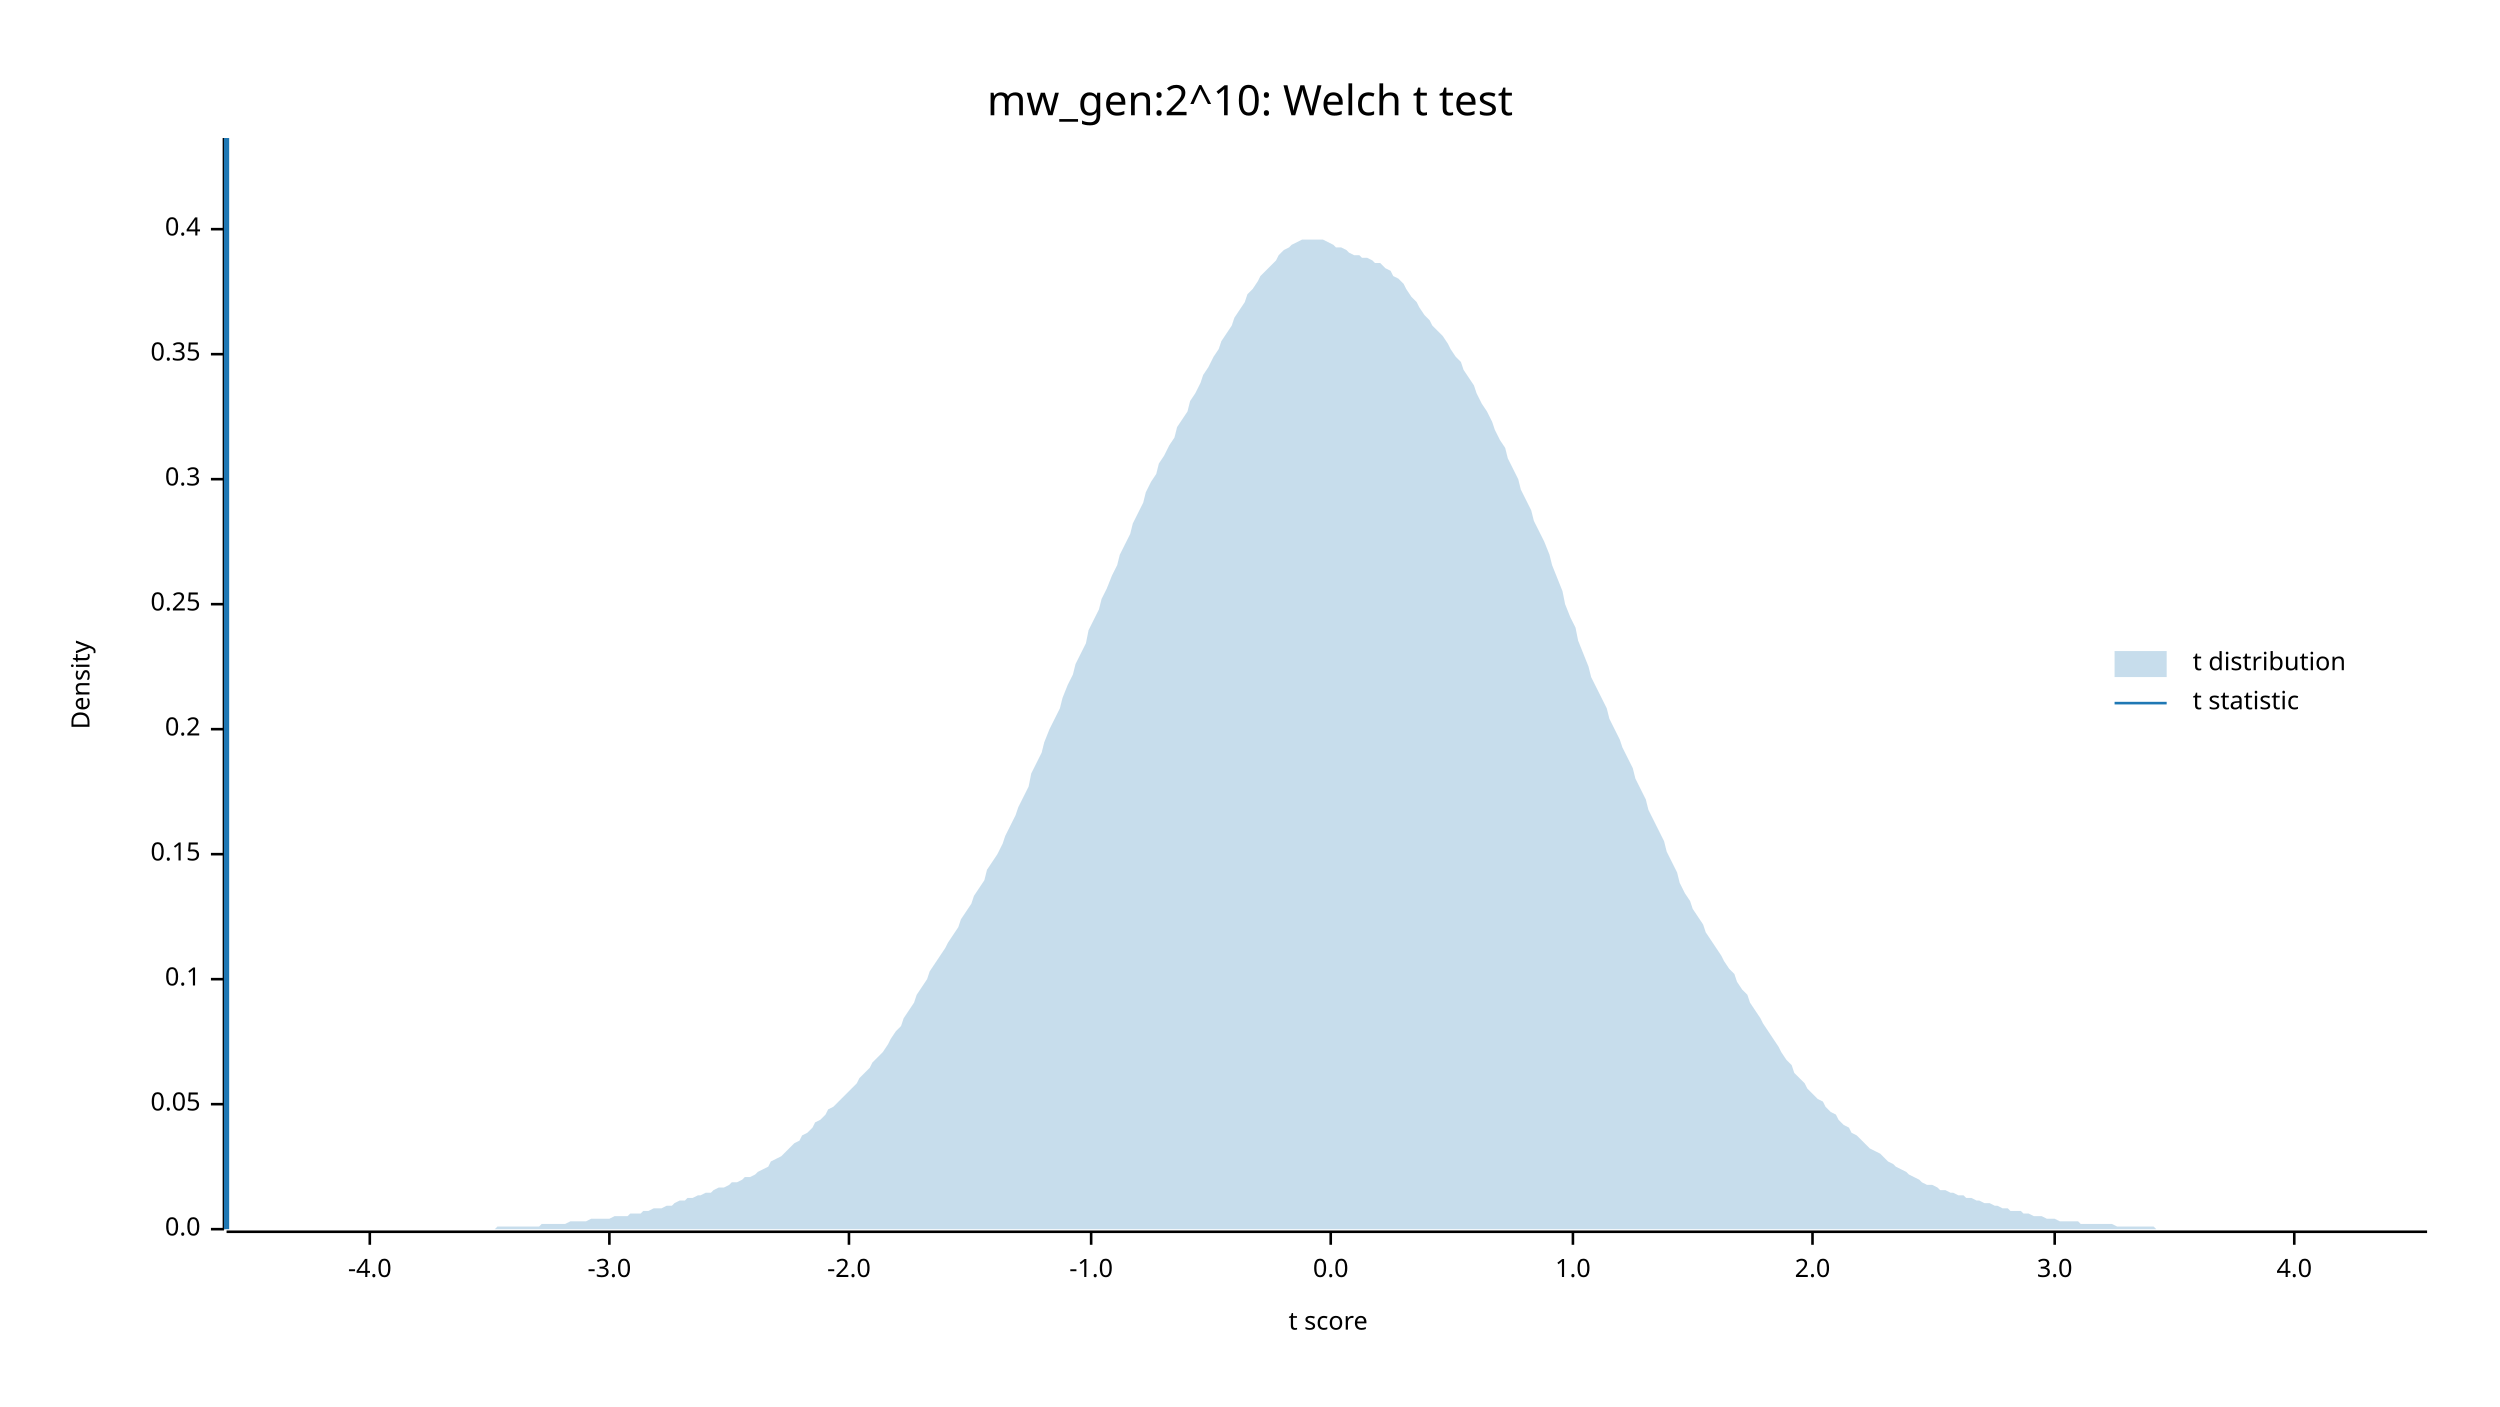
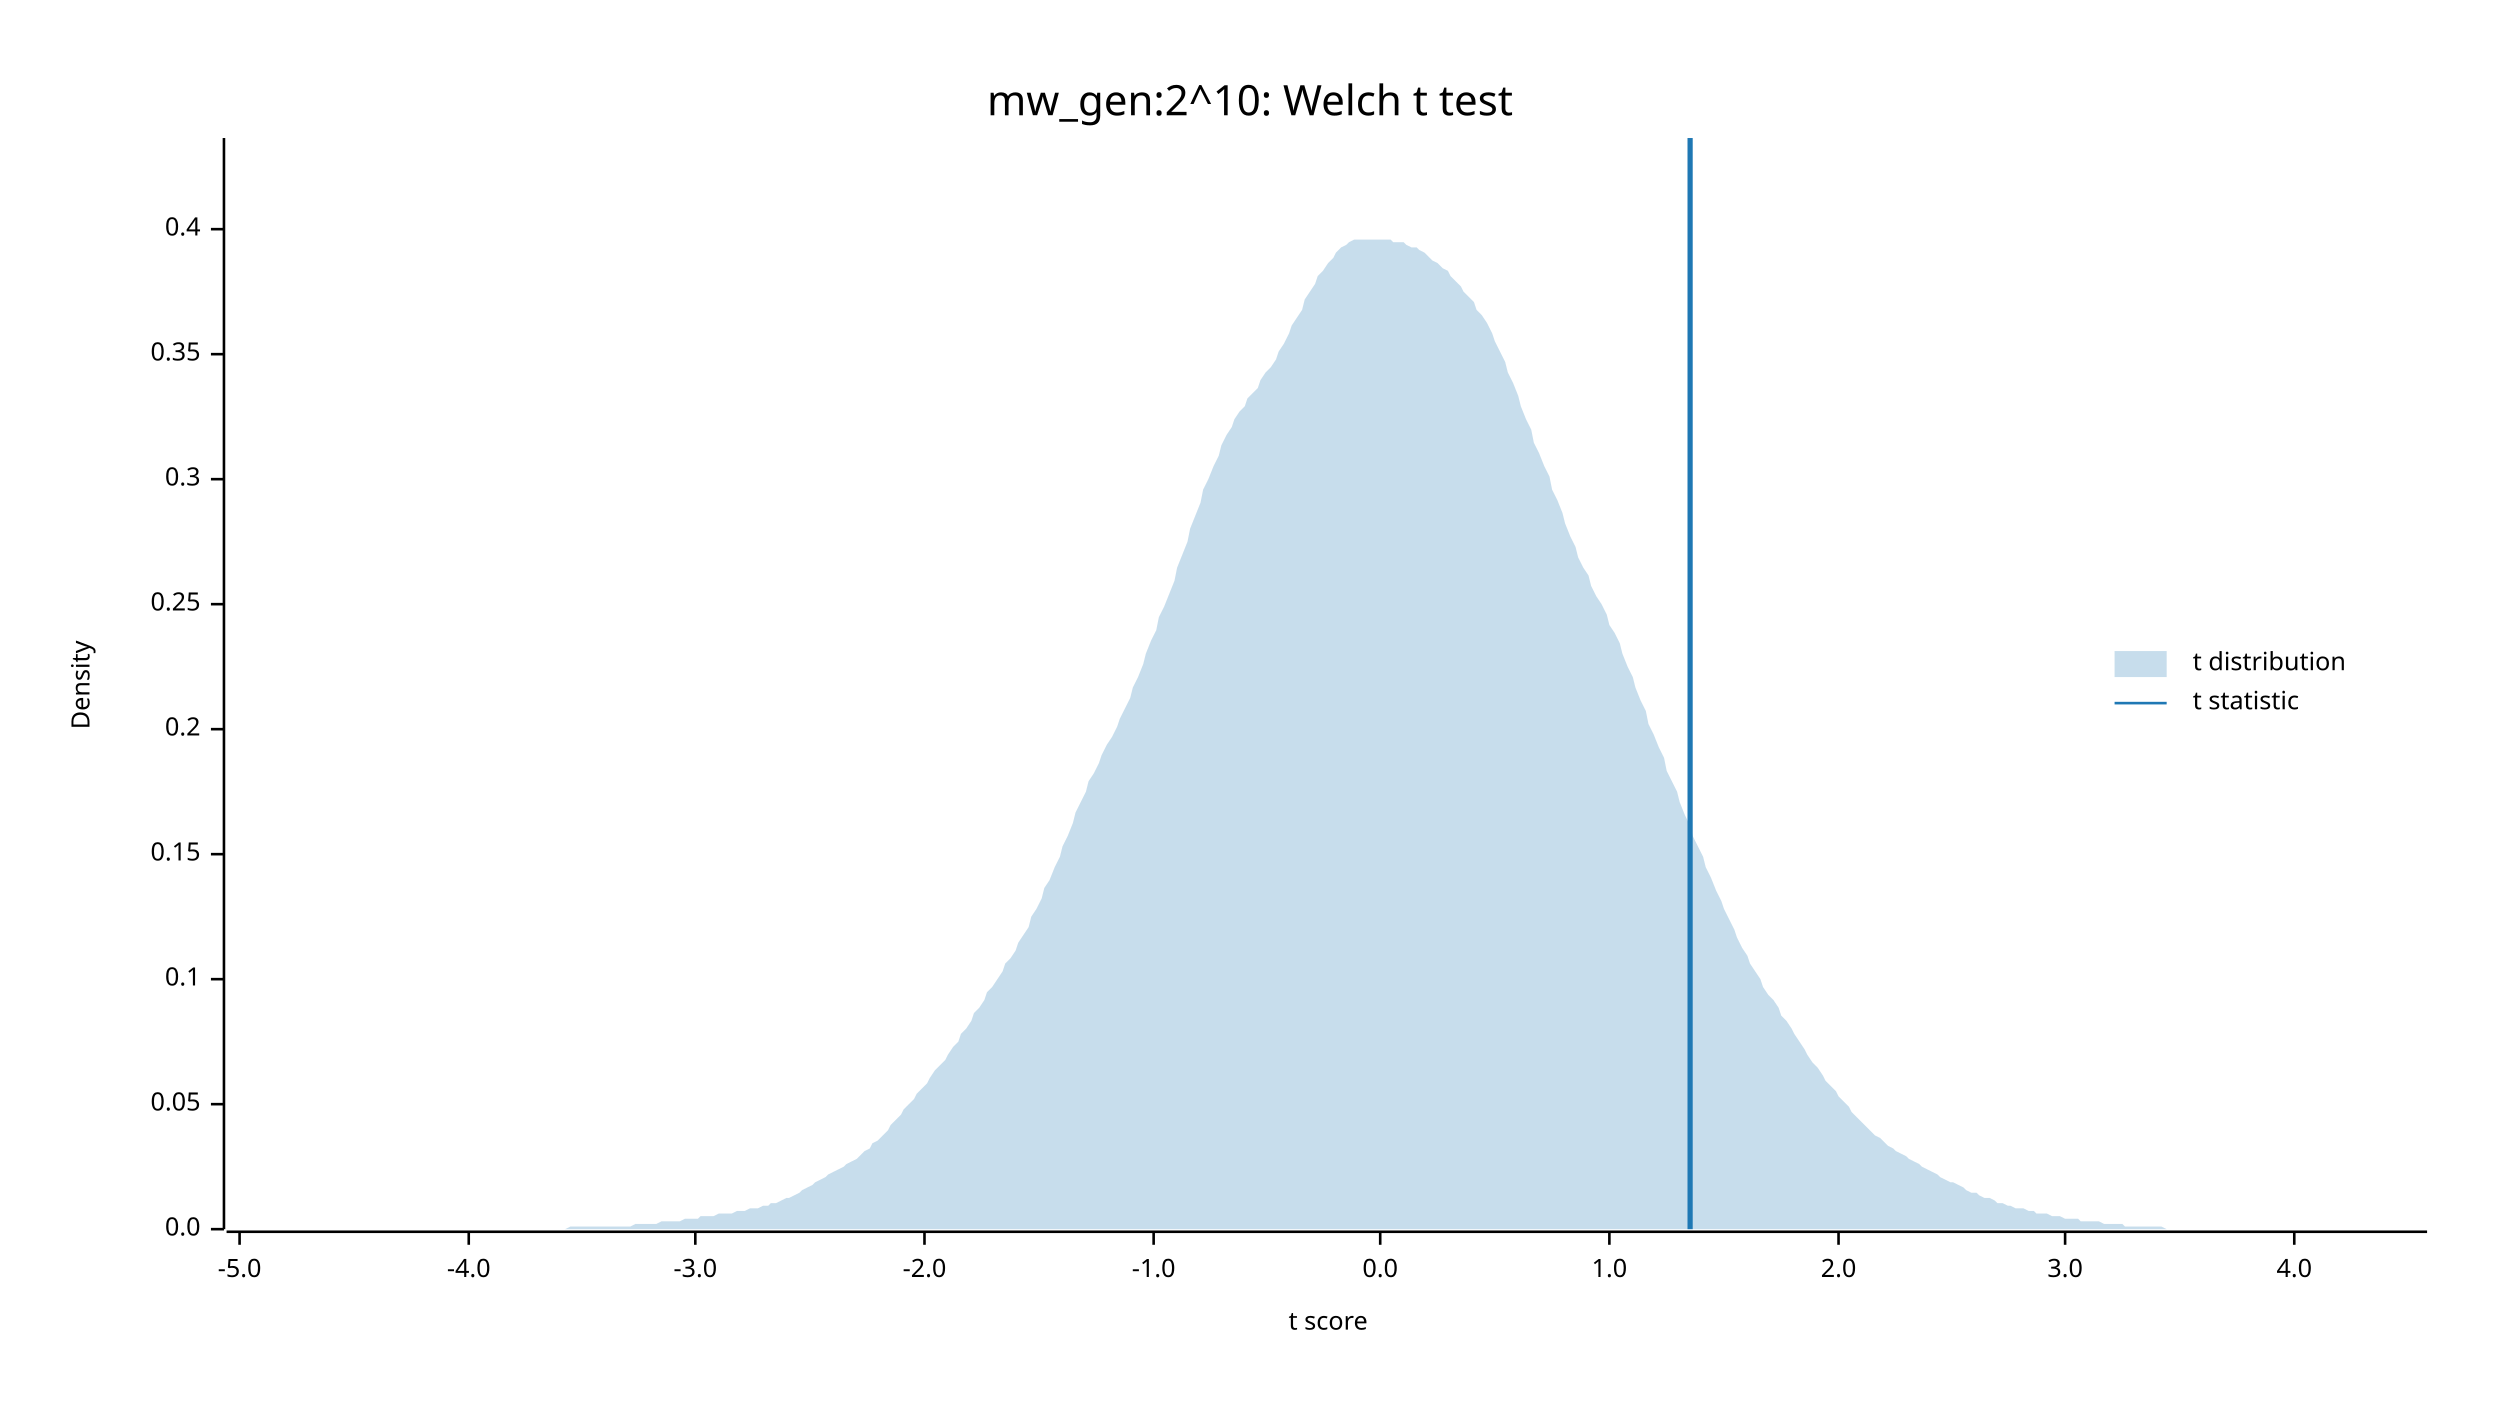
<svg xmlns="http://www.w3.org/2000/svg" width="960" height="540" viewBox="0 0 960 540">
  <text x="480" y="32" dy="0.76em" text-anchor="middle" font-family="sans-serif" font-size="16.129" opacity="1" fill="#000000">
mw_gen:2^10: Welch t test
</text>
  <text x="27" y="263" dy="0.76em" text-anchor="middle" font-family="sans-serif" font-size="9.677" opacity="1" fill="#000000" transform="rotate(270, 27, 263)">
Density
</text>
  <text x="510" y="513" dy="-0.5ex" text-anchor="middle" font-family="sans-serif" font-size="9.677" opacity="1" fill="#000000">
t score
</text>
  <polyline fill="none" opacity="1" stroke="#000000" stroke-width="1" points="86,53 86,472 " />
  <text x="77" y="472" dy="0.5ex" text-anchor="end" font-family="sans-serif" font-size="9.677" opacity="1" fill="#000000">
0.0
</text>
  <polyline fill="none" opacity="1" stroke="#000000" stroke-width="1" points="81,472 86,472 " />
  <text x="77" y="424" dy="0.5ex" text-anchor="end" font-family="sans-serif" font-size="9.677" opacity="1" fill="#000000">
0.05
</text>
  <polyline fill="none" opacity="1" stroke="#000000" stroke-width="1" points="81,424 86,424 " />
  <text x="77" y="376" dy="0.5ex" text-anchor="end" font-family="sans-serif" font-size="9.677" opacity="1" fill="#000000">
0.1
</text>
  <polyline fill="none" opacity="1" stroke="#000000" stroke-width="1" points="81,376 86,376 " />
  <text x="77" y="328" dy="0.5ex" text-anchor="end" font-family="sans-serif" font-size="9.677" opacity="1" fill="#000000">
0.15
</text>
  <polyline fill="none" opacity="1" stroke="#000000" stroke-width="1" points="81,328 86,328 " />
  <text x="77" y="280" dy="0.5ex" text-anchor="end" font-family="sans-serif" font-size="9.677" opacity="1" fill="#000000">
0.2
</text>
  <polyline fill="none" opacity="1" stroke="#000000" stroke-width="1" points="81,280 86,280 " />
  <text x="77" y="232" dy="0.5ex" text-anchor="end" font-family="sans-serif" font-size="9.677" opacity="1" fill="#000000">
0.25
</text>
  <polyline fill="none" opacity="1" stroke="#000000" stroke-width="1" points="81,232 86,232 " />
  <text x="77" y="184" dy="0.5ex" text-anchor="end" font-family="sans-serif" font-size="9.677" opacity="1" fill="#000000">
0.3
</text>
  <polyline fill="none" opacity="1" stroke="#000000" stroke-width="1" points="81,184 86,184 " />
  <text x="77" y="136" dy="0.5ex" text-anchor="end" font-family="sans-serif" font-size="9.677" opacity="1" fill="#000000">
0.35
</text>
  <polyline fill="none" opacity="1" stroke="#000000" stroke-width="1" points="81,136 86,136 " />
  <text x="77" y="88" dy="0.5ex" text-anchor="end" font-family="sans-serif" font-size="9.677" opacity="1" fill="#000000">
0.4
</text>
  <polyline fill="none" opacity="1" stroke="#000000" stroke-width="1" points="81,88 86,88 " />
  <polyline fill="none" opacity="1" stroke="#000000" stroke-width="1" points="87,473 932,473 " />
-   <text x="142" y="483" dy="0.76em" text-anchor="middle" font-family="sans-serif" font-size="9.677" opacity="1" fill="#000000">
+   <text x="92" y="483" dy="0.76em" text-anchor="middle" font-family="sans-serif" font-size="9.677" opacity="1" fill="#000000">
+ -5.0
+ </text>
+   <polyline fill="none" opacity="1" stroke="#000000" stroke-width="1" points="92,473 92,478 " />
+   <text x="180" y="483" dy="0.76em" text-anchor="middle" font-family="sans-serif" font-size="9.677" opacity="1" fill="#000000">
-4.0
</text>
-   <polyline fill="none" opacity="1" stroke="#000000" stroke-width="1" points="142,473 142,478 " />
-   <text x="234" y="483" dy="0.76em" text-anchor="middle" font-family="sans-serif" font-size="9.677" opacity="1" fill="#000000">
+   <polyline fill="none" opacity="1" stroke="#000000" stroke-width="1" points="180,473 180,478 " />
+   <text x="267" y="483" dy="0.76em" text-anchor="middle" font-family="sans-serif" font-size="9.677" opacity="1" fill="#000000">
-3.0
</text>
-   <polyline fill="none" opacity="1" stroke="#000000" stroke-width="1" points="234,473 234,478 " />
-   <text x="326" y="483" dy="0.76em" text-anchor="middle" font-family="sans-serif" font-size="9.677" opacity="1" fill="#000000">
+   <polyline fill="none" opacity="1" stroke="#000000" stroke-width="1" points="267,473 267,478 " />
+   <text x="355" y="483" dy="0.76em" text-anchor="middle" font-family="sans-serif" font-size="9.677" opacity="1" fill="#000000">
-2.0
</text>
-   <polyline fill="none" opacity="1" stroke="#000000" stroke-width="1" points="326,473 326,478 " />
-   <text x="419" y="483" dy="0.76em" text-anchor="middle" font-family="sans-serif" font-size="9.677" opacity="1" fill="#000000">
+   <polyline fill="none" opacity="1" stroke="#000000" stroke-width="1" points="355,473 355,478 " />
+   <text x="443" y="483" dy="0.76em" text-anchor="middle" font-family="sans-serif" font-size="9.677" opacity="1" fill="#000000">
-1.0
</text>
-   <polyline fill="none" opacity="1" stroke="#000000" stroke-width="1" points="419,473 419,478 " />
-   <text x="511" y="483" dy="0.76em" text-anchor="middle" font-family="sans-serif" font-size="9.677" opacity="1" fill="#000000">
+   <polyline fill="none" opacity="1" stroke="#000000" stroke-width="1" points="443,473 443,478 " />
+   <text x="530" y="483" dy="0.76em" text-anchor="middle" font-family="sans-serif" font-size="9.677" opacity="1" fill="#000000">
0.0
</text>
-   <polyline fill="none" opacity="1" stroke="#000000" stroke-width="1" points="511,473 511,478 " />
-   <text x="604" y="483" dy="0.76em" text-anchor="middle" font-family="sans-serif" font-size="9.677" opacity="1" fill="#000000">
+   <polyline fill="none" opacity="1" stroke="#000000" stroke-width="1" points="530,473 530,478 " />
+   <text x="618" y="483" dy="0.76em" text-anchor="middle" font-family="sans-serif" font-size="9.677" opacity="1" fill="#000000">
1.0
</text>
-   <polyline fill="none" opacity="1" stroke="#000000" stroke-width="1" points="604,473 604,478 " />
-   <text x="696" y="483" dy="0.76em" text-anchor="middle" font-family="sans-serif" font-size="9.677" opacity="1" fill="#000000">
+   <polyline fill="none" opacity="1" stroke="#000000" stroke-width="1" points="618,473 618,478 " />
+   <text x="706" y="483" dy="0.76em" text-anchor="middle" font-family="sans-serif" font-size="9.677" opacity="1" fill="#000000">
2.0
</text>
-   <polyline fill="none" opacity="1" stroke="#000000" stroke-width="1" points="696,473 696,478 " />
-   <text x="789" y="483" dy="0.76em" text-anchor="middle" font-family="sans-serif" font-size="9.677" opacity="1" fill="#000000">
+   <polyline fill="none" opacity="1" stroke="#000000" stroke-width="1" points="706,473 706,478 " />
+   <text x="793" y="483" dy="0.76em" text-anchor="middle" font-family="sans-serif" font-size="9.677" opacity="1" fill="#000000">
3.0
</text>
-   <polyline fill="none" opacity="1" stroke="#000000" stroke-width="1" points="789,473 789,478 " />
+   <polyline fill="none" opacity="1" stroke="#000000" stroke-width="1" points="793,473 793,478 " />
  <text x="881" y="483" dy="0.76em" text-anchor="middle" font-family="sans-serif" font-size="9.677" opacity="1" fill="#000000">
4.0
</text>
  <polyline fill="none" opacity="1" stroke="#000000" stroke-width="1" points="881,473 881,478 " />
-   <polygon opacity="0.25" fill="#1F78B4" points="87,472 88,472 90,472 92,472 93,472 95,472 97,472 98,472 100,472 102,472 103,472 105,472 107,472 109,472 110,472 112,472 114,472 115,472 117,472 119,472 120,472 122,472 124,472 125,472 127,472 129,472 131,472 132,472 134,472 136,472 137,472 139,472 141,472 142,472 144,472 146,472 147,472 149,472 151,472 153,472 154,472 156,472 158,472 159,472 161,472 163,472 164,472 166,472 168,472 169,472 171,472 173,472 175,472 176,472 178,472 180,472 181,472 183,472 185,472 186,472 188,472 190,472 191,471 193,471 195,471 197,471 198,471 200,471 202,471 203,471 205,471 207,471 208,470 210,470 212,470 214,470 215,470 217,470 219,469 220,469 222,469 224,469 225,469 227,468 229,468 230,468 232,468 234,468 236,467 237,467 239,467 241,467 242,466 244,466 246,466 247,465 249,465 251,464 252,464 254,464 256,463 258,463 259,462 261,461 263,461 264,460 266,460 268,459 269,459 271,458 273,458 274,457 276,456 278,456 280,455 281,454 283,454 285,453 286,452 288,452 290,451 291,450 293,449 295,448 296,446 298,445 300,444 302,442 303,441 305,439 307,438 308,436 310,435 312,433 313,431 315,430 317,428 318,426 320,425 322,423 324,421 325,420 327,418 329,416 330,414 332,412 334,410 335,408 337,406 339,404 341,401 342,399 344,396 346,394 347,391 349,388 351,385 352,382 354,379 356,376 357,373 359,370 361,367 363,364 364,362 366,359 368,356 369,353 371,350 373,347 374,344 376,341 378,338 379,334 381,331 383,328 385,324 386,321 388,317 390,313 391,310 393,306 395,302 396,297 398,293 400,289 401,285 403,280 405,276 407,272 408,268 410,263 412,259 413,255 415,251 417,247 418,242 420,238 422,234 423,230 425,226 427,221 429,217 430,213 432,209 434,205 435,201 437,197 439,193 440,189 442,185 444,182 445,178 447,175 449,171 451,168 452,164 454,161 456,158 457,154 459,151 461,147 462,144 464,141 466,137 468,134 469,131 471,128 473,125 474,122 476,119 478,116 479,113 481,111 483,108 484,106 486,104 488,102 490,100 491,98 493,96 495,95 496,94 498,93 500,92 501,92 503,92 505,92 506,92 508,92 510,93 512,94 513,95 515,95 517,96 518,97 520,98 522,98 523,99 525,99 527,100 528,101 530,101 532,103 534,104 535,106 537,107 539,109 540,111 542,114 544,116 545,118 547,121 549,123 550,125 552,127 554,129 556,132 557,134 559,137 561,139 562,142 564,145 566,148 567,151 569,155 571,158 573,162 574,165 576,169 578,172 579,176 581,180 583,184 584,188 586,192 588,196 589,200 591,204 593,208 595,213 596,217 598,222 600,227 601,232 603,237 605,241 606,246 608,251 610,256 611,260 613,264 615,268 617,272 618,276 620,280 622,284 623,287 625,291 627,295 628,299 630,303 632,307 633,311 635,315 637,319 639,323 640,327 642,331 644,335 645,339 647,343 649,346 650,349 652,352 654,355 655,358 657,361 659,364 661,367 662,369 664,372 666,374 667,377 669,380 671,382 672,385 674,388 676,391 677,393 679,396 681,399 683,402 684,404 686,407 688,409 689,412 691,414 693,416 694,418 696,420 698,422 700,423 701,425 703,427 705,428 706,430 708,432 710,433 711,435 713,436 715,438 716,439 718,441 720,442 722,443 723,444 725,446 727,447 728,448 730,449 732,450 733,451 735,452 737,453 738,454 740,455 742,455 744,456 745,457 747,457 749,458 750,458 752,459 754,459 755,460 757,460 759,461 760,461 762,462 764,462 766,463 767,463 769,464 771,464 772,465 774,465 776,465 777,466 779,466 781,467 782,467 784,467 786,468 788,468 789,468 791,469 793,469 794,469 796,469 798,469 799,470 801,470 803,470 804,470 806,470 808,470 810,470 811,470 813,471 815,471 816,471 818,471 820,471 821,471 823,471 825,471 827,471 828,472 830,472 832,472 833,472 835,472 837,472 838,472 840,472 842,472 843,472 845,472 847,472 849,472 850,472 852,472 854,472 855,472 857,472 859,472 860,472 862,472 864,472 865,472 867,472 869,472 871,472 872,472 874,472 876,472 877,472 879,472 881,472 882,472 884,472 886,472 887,472 889,472 891,472 893,472 894,472 896,472 898,472 899,472 901,472 903,472 904,472 906,472 908,472 909,472 911,472 913,472 915,472 916,472 918,472 920,472 921,472 923,472 925,472 926,472 928,472 930,472 932,472 932,472 87,472 " />
-   <polyline fill="none" opacity="1" stroke="#1F78B4" stroke-width="2" points="87,472 87,53 " />
+   <polygon opacity="0.25" fill="#1F78B4" points="87,472 88,472 90,472 92,472 93,472 95,472 97,472 98,472 100,472 102,472 103,472 105,472 107,472 109,472 110,472 112,472 114,472 115,472 117,472 119,472 120,472 122,472 124,472 125,472 127,472 129,472 131,472 132,472 134,472 136,472 137,472 139,472 141,472 142,472 144,472 146,472 147,472 149,472 151,472 153,472 154,472 156,472 158,472 159,472 161,472 163,472 164,472 166,472 168,472 169,472 171,472 173,472 175,472 176,472 178,472 180,472 181,472 183,472 185,472 186,472 188,472 190,472 191,472 193,472 195,472 197,472 198,472 200,472 202,472 203,472 205,472 207,472 208,472 210,472 212,472 214,472 215,472 217,472 219,471 220,471 222,471 224,471 225,471 227,471 229,471 230,471 232,471 234,471 236,471 237,471 239,471 241,471 242,471 244,470 246,470 247,470 249,470 251,470 252,470 254,469 256,469 258,469 259,469 261,469 263,468 264,468 266,468 268,468 269,467 271,467 273,467 274,467 276,466 278,466 280,466 281,466 283,465 285,465 286,465 288,464 290,464 291,464 293,463 295,463 296,462 298,462 300,461 302,460 303,460 305,459 307,458 308,457 310,456 312,455 313,454 315,453 317,452 318,451 320,450 322,449 324,448 325,447 327,446 329,445 330,444 332,442 334,441 335,439 337,438 339,436 341,434 342,432 344,430 346,428 347,426 349,424 351,422 352,420 354,418 356,416 357,414 359,411 361,409 363,407 364,405 366,402 368,400 369,397 371,395 373,392 374,389 376,387 378,384 379,381 381,379 383,376 385,373 386,370 388,368 390,365 391,362 393,359 395,356 396,352 398,349 400,345 401,341 403,338 405,333 407,329 408,325 410,321 412,316 413,312 415,308 417,304 418,300 420,297 422,293 423,290 425,286 427,283 429,279 430,276 432,272 434,268 435,264 437,260 439,255 440,251 442,246 444,242 445,237 447,233 449,228 451,223 452,218 454,213 456,208 457,203 459,198 461,193 462,188 464,184 466,179 468,175 469,171 471,167 473,164 474,161 476,158 478,156 479,153 481,151 483,149 484,146 486,143 488,141 490,138 491,135 493,132 495,128 496,125 498,122 500,119 501,115 503,112 505,109 506,106 508,104 510,101 512,99 513,97 515,95 517,94 518,93 520,92 522,92 523,92 525,92 527,92 528,92 530,92 532,92 534,92 535,93 537,93 539,93 540,94 542,95 544,95 545,96 547,97 549,99 550,100 552,101 554,103 556,104 557,106 559,108 561,110 562,112 564,114 566,116 567,119 569,121 571,124 573,128 574,131 576,135 578,139 579,143 581,147 583,152 584,156 586,161 588,165 589,170 591,174 593,179 595,183 596,188 598,192 600,197 601,201 603,206 605,210 606,214 608,218 610,221 611,225 613,229 615,232 617,236 618,240 620,243 622,247 623,251 625,256 627,260 628,264 630,269 632,273 633,278 635,282 637,287 639,291 640,296 642,300 644,304 645,308 647,313 649,317 650,321 652,325 654,329 655,333 657,337 659,342 661,346 662,349 664,353 666,357 667,360 669,364 671,367 672,370 674,373 676,376 677,379 679,382 681,384 683,387 684,390 686,392 688,395 689,397 691,400 693,403 694,405 696,408 698,410 700,413 701,415 703,417 705,419 706,421 708,423 710,425 711,427 713,429 715,431 716,432 718,434 720,436 722,437 723,438 725,440 727,441 728,442 730,443 732,444 733,445 735,446 737,447 738,448 740,449 742,450 744,451 745,452 747,453 749,454 750,454 752,455 754,456 755,457 757,458 759,458 760,459 762,460 764,460 766,461 767,462 769,462 771,463 772,463 774,464 776,464 777,464 779,465 781,465 782,466 784,466 786,466 788,467 789,467 791,467 793,468 794,468 796,468 798,468 799,469 801,469 803,469 804,469 806,469 808,470 810,470 811,470 813,470 815,470 816,471 818,471 820,471 821,471 823,471 825,471 827,471 828,471 830,471 832,472 833,472 835,472 837,472 838,472 840,472 842,472 843,472 845,472 847,472 849,472 850,472 852,472 854,472 855,472 857,472 859,472 860,472 862,472 864,472 865,472 867,472 869,472 871,472 872,472 874,472 876,472 877,472 879,472 881,472 882,472 884,472 886,472 887,472 889,472 891,472 893,472 894,472 896,472 898,472 899,472 901,472 903,472 904,472 906,472 908,472 909,472 911,472 913,472 915,472 916,472 918,472 920,472 921,472 923,472 925,472 926,472 928,472 930,472 932,472 932,472 87,472 " />
+   <polyline fill="none" opacity="1" stroke="#1F78B4" stroke-width="2" points="649,472 649,53 " />
  <text x="842" y="250" dy="0.76em" text-anchor="start" font-family="sans-serif" font-size="9.677" opacity="1" fill="#000000">
t distribution
</text>
  <text x="842" y="265" dy="0.76em" text-anchor="start" font-family="sans-serif" font-size="9.677" opacity="1" fill="#000000">
t statistic
</text>
  <rect x="812" y="250" width="20" height="10" opacity="0.25" fill="#1F78B4" stroke="none" />
  <polyline fill="none" opacity="1" stroke="#1F78B4" stroke-width="1" points="812,270 832,270 " />
</svg>
